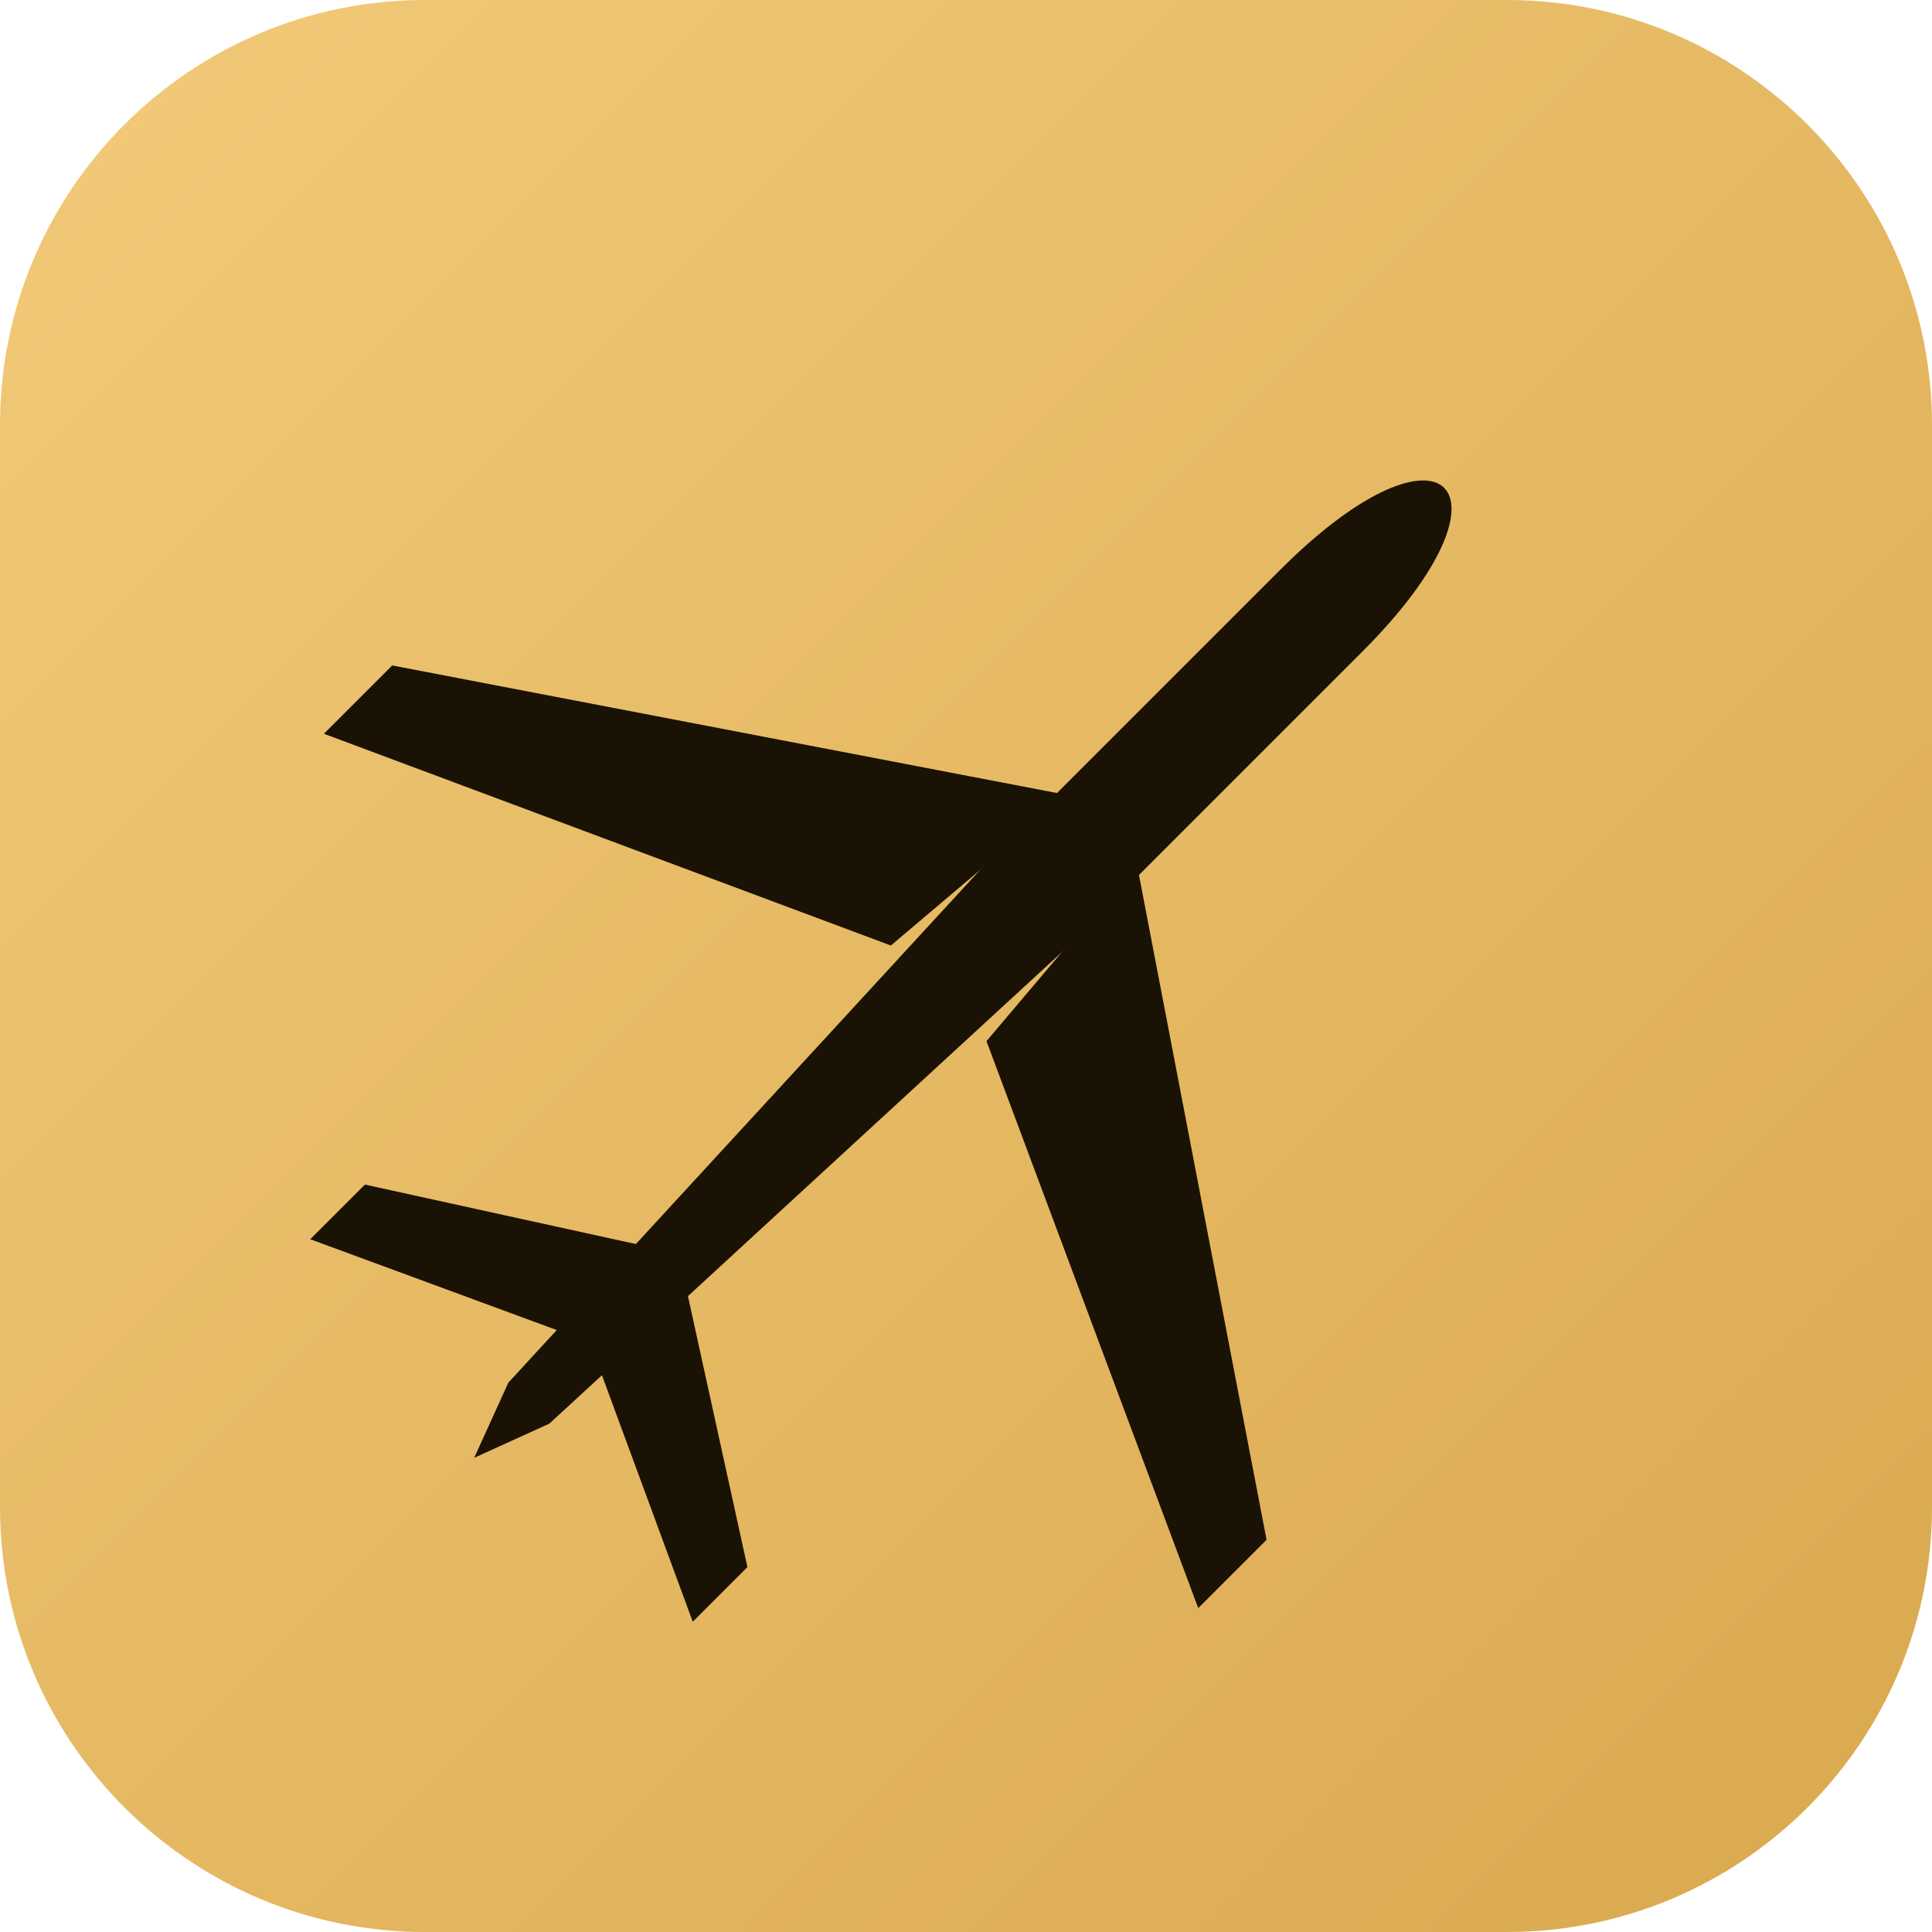
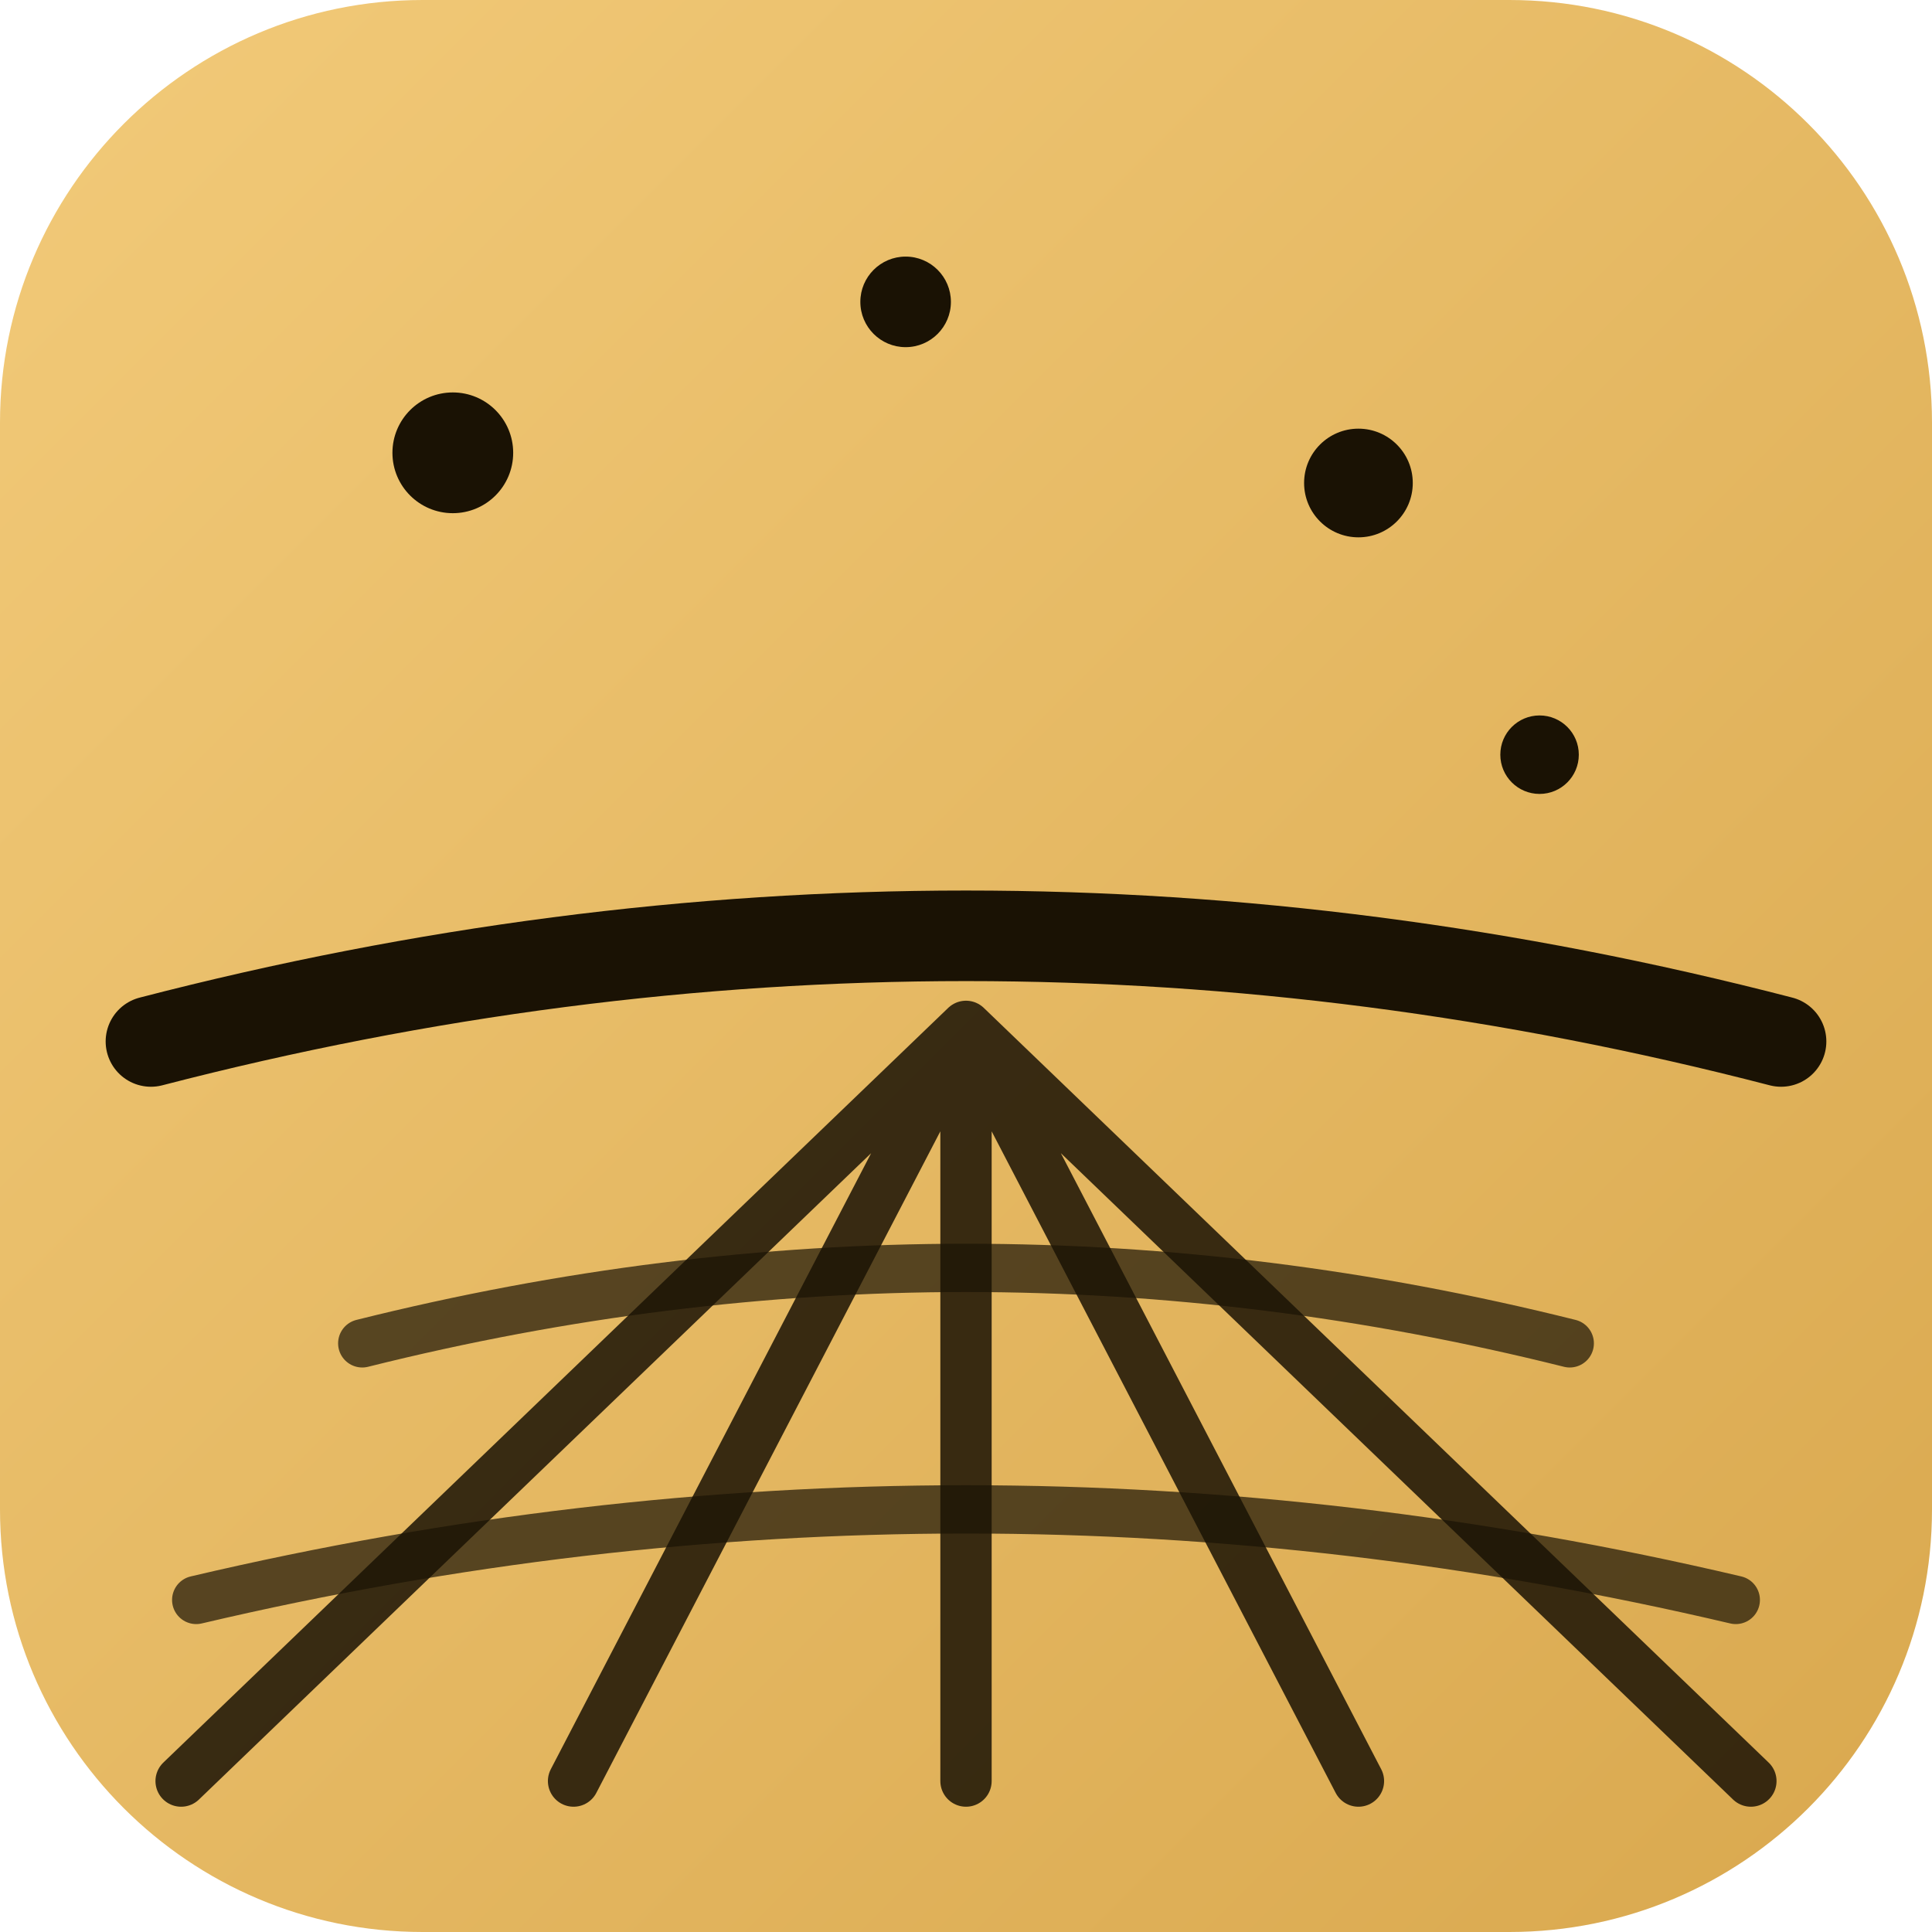
- <svg xmlns="http://www.w3.org/2000/svg" viewBox="0 0 100 100">
-   <rect width="100" height="100" rx="22" fill="url(#g)" />
-   <g transform="rotate(45 50 50)" fill="#1a1204">
-     <path d="M50 15C51.5 15 53 18 53 24L53 46L52 70L51.5 82L50 86L48.5 82L48 70L47 46L47 24C47 18 48.5 15 50 15Z" />
-     <path d="M52.5 40L82 60L82 65L53.5 52Z" />
-     <path d="M47.5 40L18 60L18 65L46.5 52Z" />
-     <path d="M51.5 72L64 80L64 84L51 78Z" />
-     <path d="M48.5 72L36 80L36 84L49 78Z" />
-     <path d="M63 50L68 53L66.5 57L61.5 54Z" />
-     <path d="M37 50L32 53L33.5 57L38.5 54Z" />
+ <svg xmlns="http://www.w3.org/2000/svg" viewBox="0 0 64 64">
+   <rect width="64" height="64" rx="14" fill="url(#g)" />
+   <g fill="#1a1204">
+     <circle cx="15" cy="15" r="2" />
+     <circle cx="30" cy="10" r="1.5" />
+     <circle cx="45" cy="16" r="1.8" />
+     <circle cx="51" cy="25" r="1.3" />
+   </g>
+   <g stroke="#1a1204" fill="none" stroke-linecap="round" stroke-linejoin="round">
+     <path d="M5 34.5 Q32 27.5 59 34.5" stroke-width="3" />
+     <g stroke-width="1.7" opacity=".85">
+       <path d="M32 34 6 59M32 34 19 59M32 34v25M32 34l13 25M32 34l26 25" />
+     </g>
+     <g stroke-width="1.6" opacity=".7">
+       <path d="M12 44.5Q32 39.5 52 44.5M6.5 53Q32 47 57.5 53" />
+     </g>
  </g>
  <defs>
    <linearGradient id="g" x1="0" y1="0" x2="1" y2="1">
      <stop offset="0" stop-color="#f2ca79" />
      <stop offset="1" stop-color="#d9a84e" />
    </linearGradient>
  </defs>
</svg>
